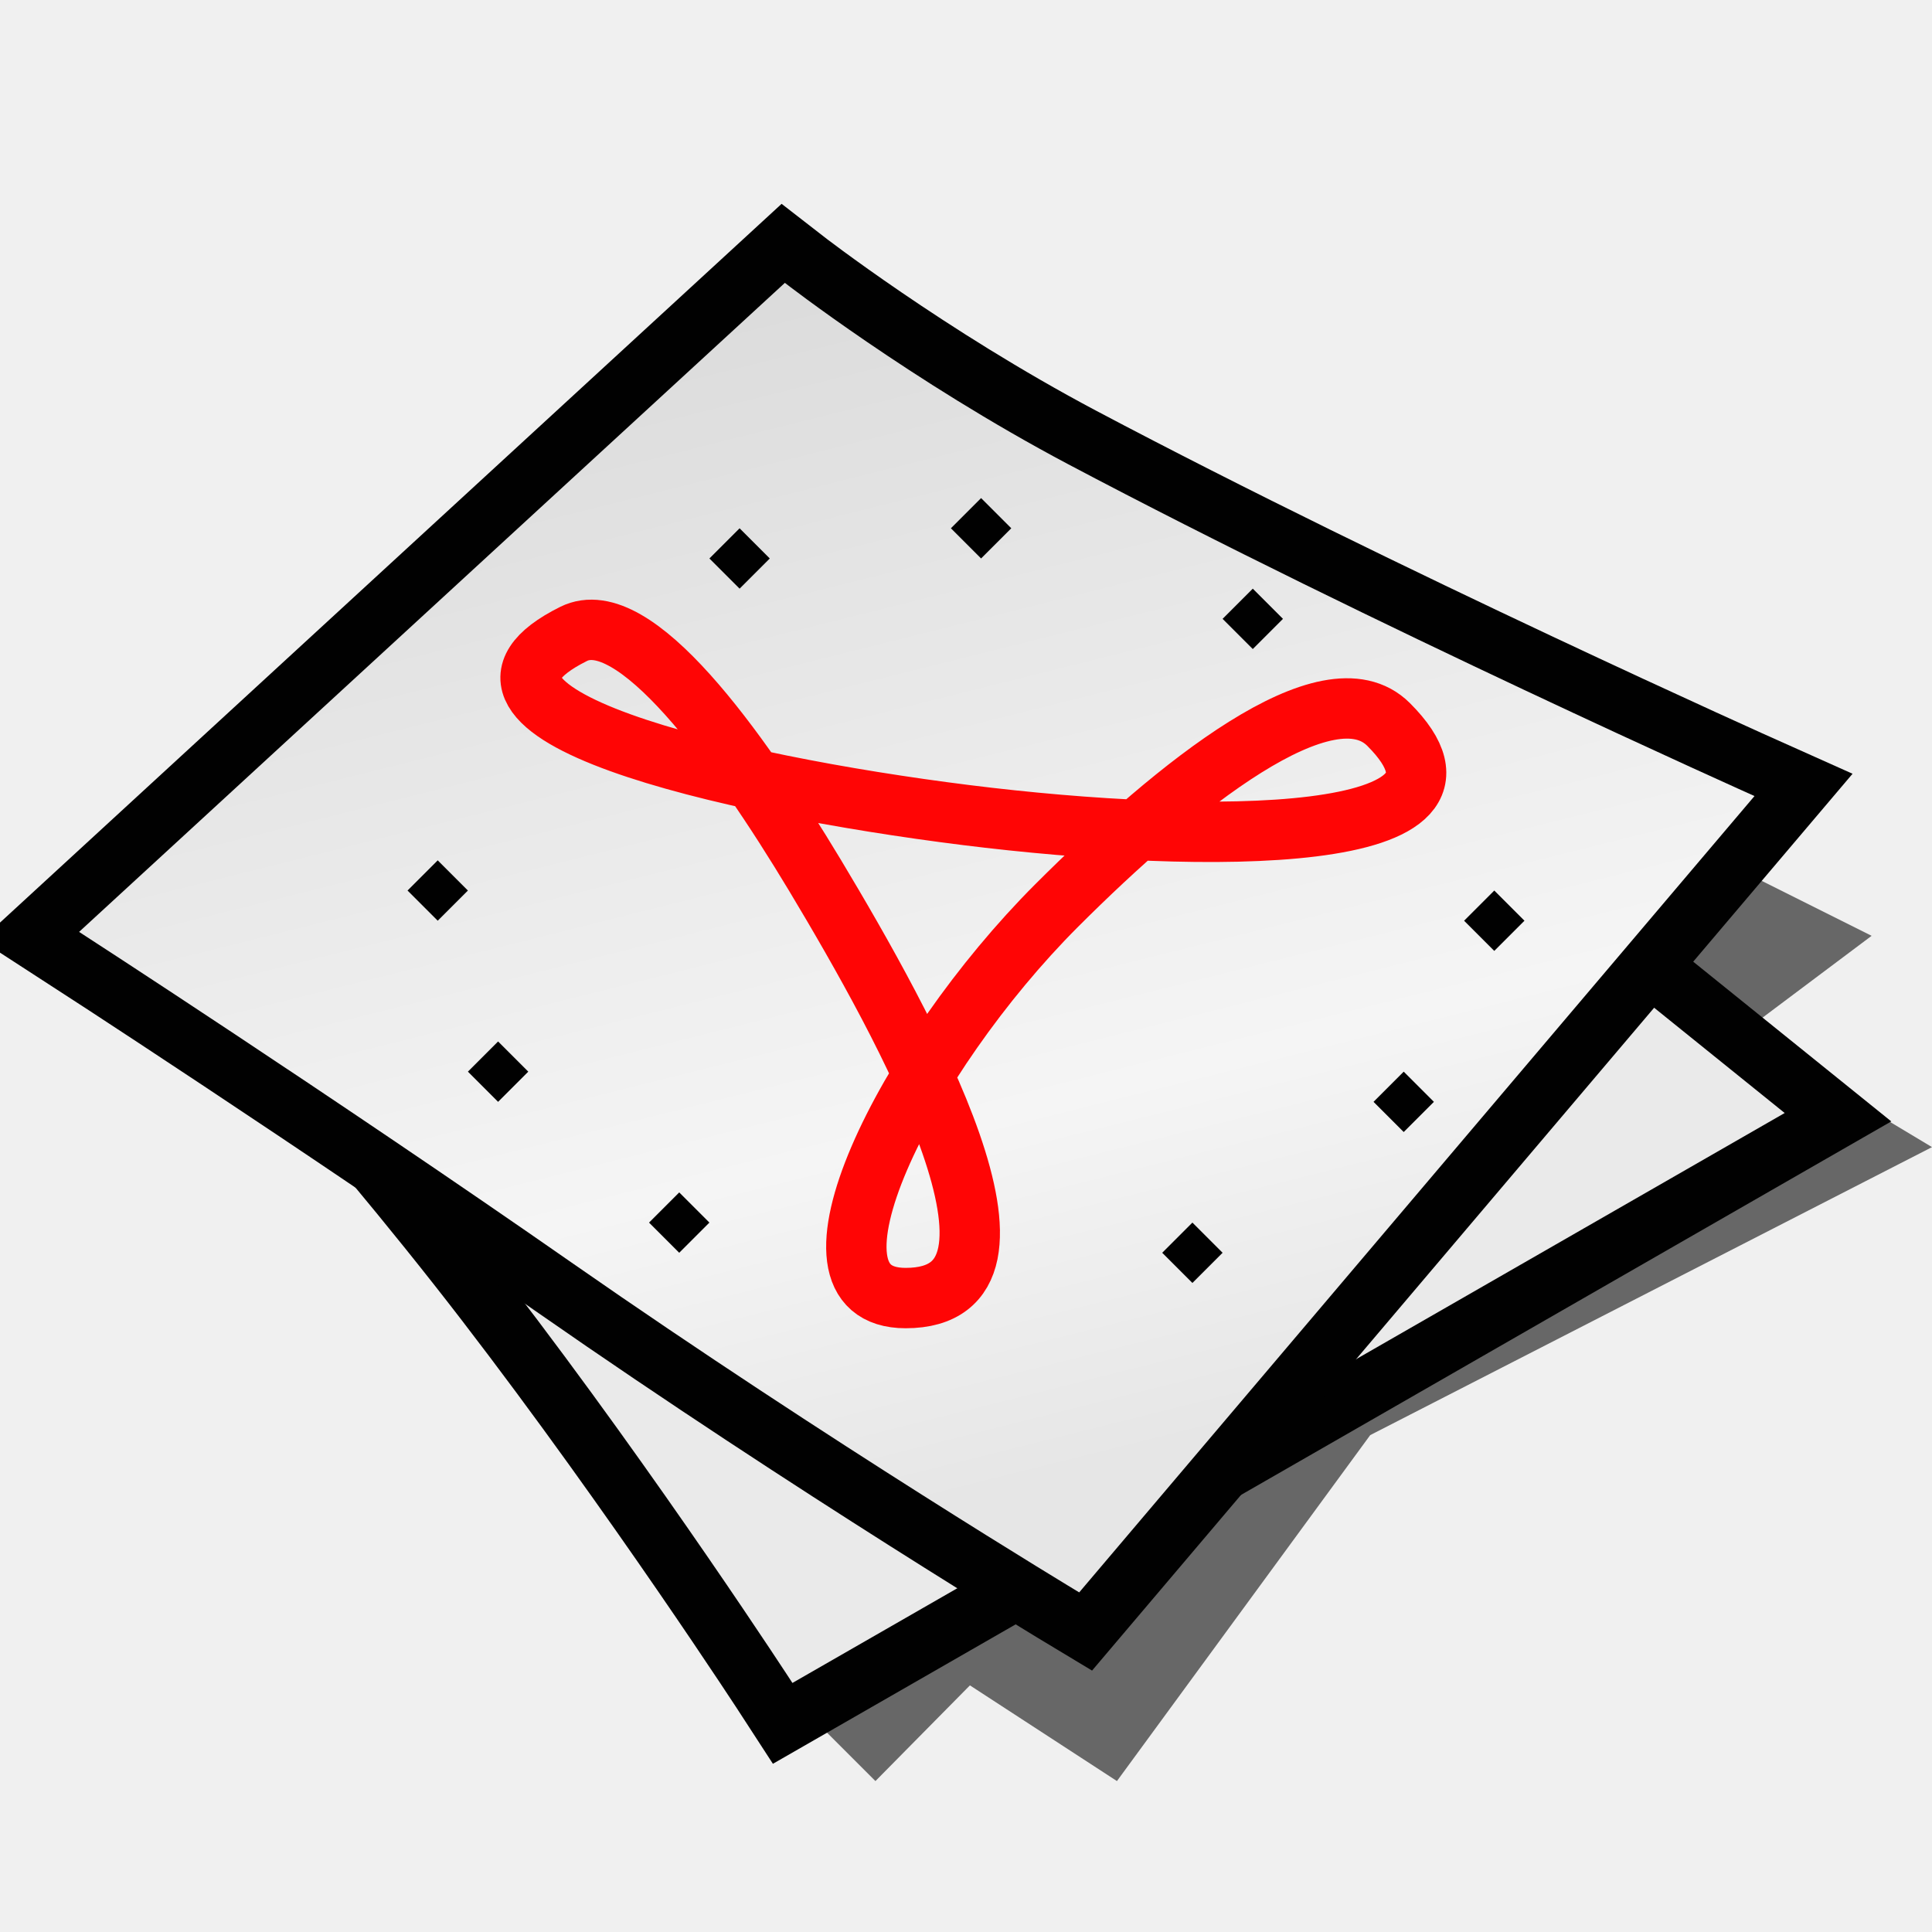
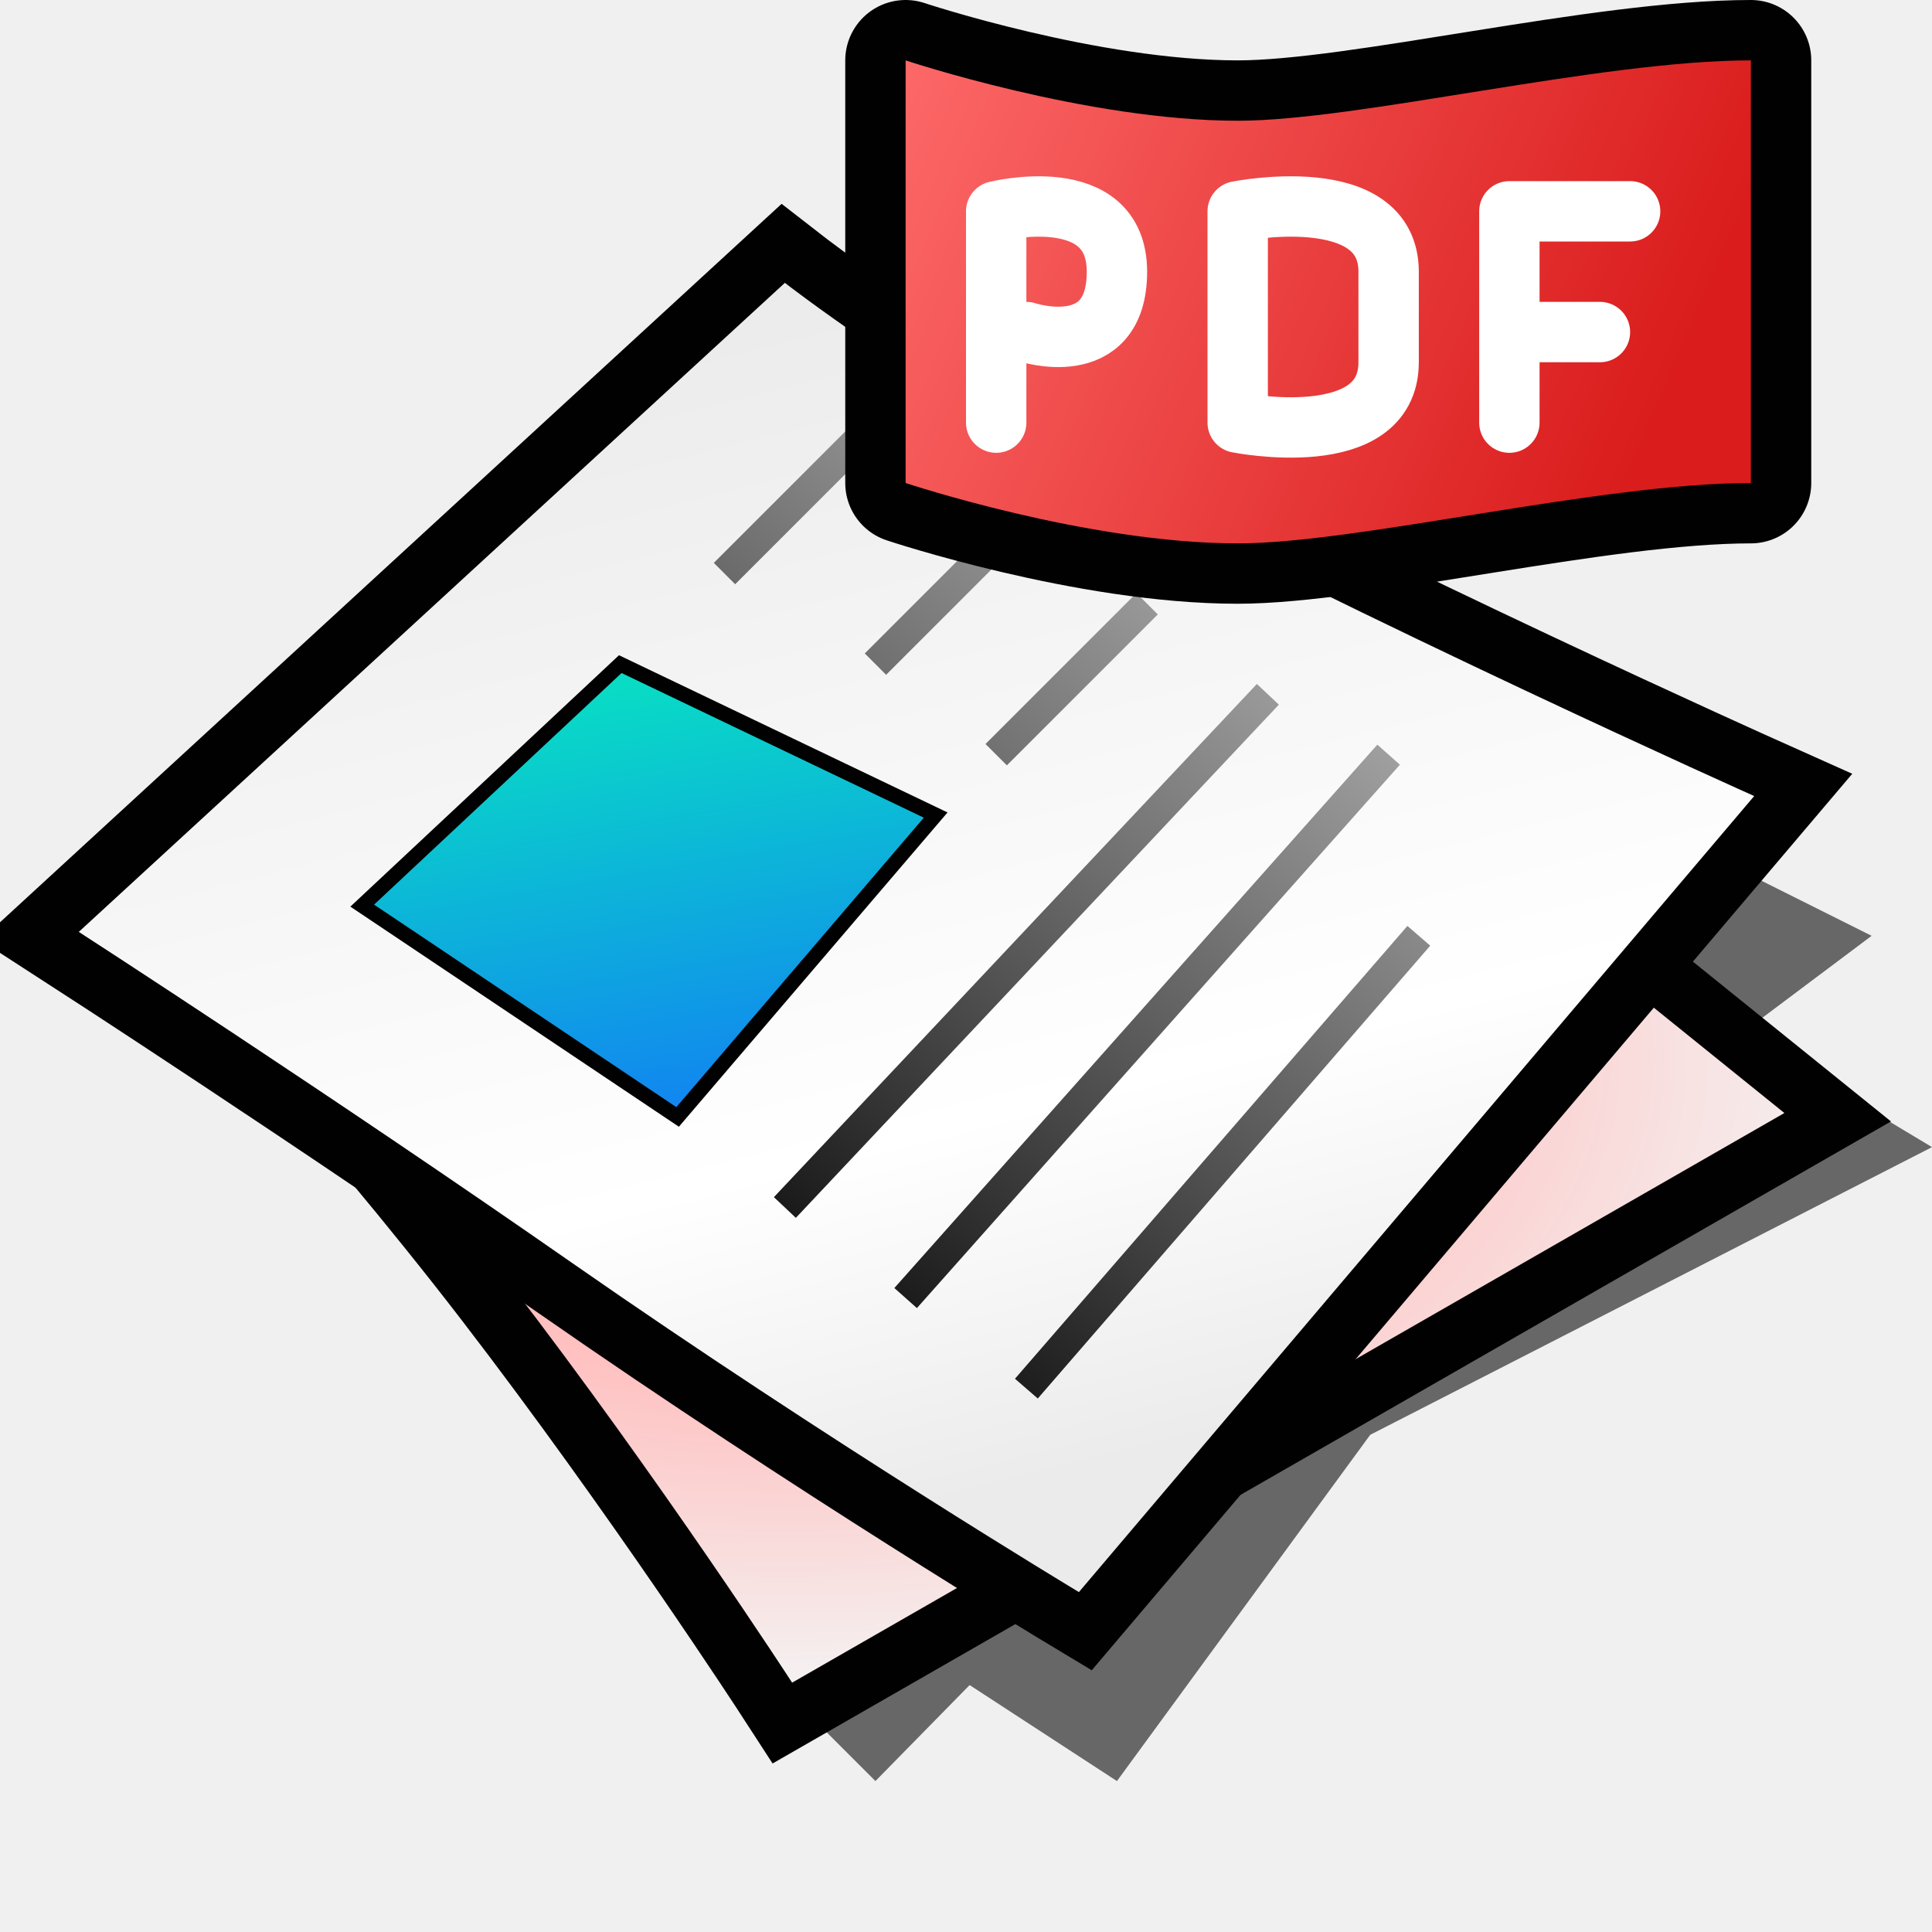
<svg xmlns="http://www.w3.org/2000/svg" version="1.1" width="64" height="64" color-interpolation="linearRGB">
  <g>
-     <path style="fill:#010101; fill-opacity:0.573" d="M27 57L29 59L32.13 55.83L37 59L45.39 47.54L64 38L59 35L61 37L36 49L27 57z            M58 34L62 31L58 29L55 32L58 34z" />
-     <path style="fill:none; stroke:#010101; stroke-width:4" d="M6.25 30C6.25 30 11.87 36 16.87 42.5C21.87 49 26.25 55.75 26.25 55.75L59.12 36.87L32 15L6.25 30z" />
+     <path style="fill:#010101; fill-opacity:0.573" d="M27 57L29 59L32.12 55.82L37 59L45.39 47.53L64 38L59 35L61 37L36 49L27 57z            M58 34L62 31L58 29L55 32L58 34z" />
+     <path style="fill:none; stroke:#010101; stroke-width:4" d="M6.24 30C6.24 30 11.87 36 16.87 42.5C21.87 49 26.24 55.74 26.24 55.74L59.11 36.87L32 15L6.24 30z" />
    <radialGradient id="gradient0" gradientUnits="userSpaceOnUse" cx="0" cy="0" r="64" gradientTransform="matrix(0.5714,0,0,0.3333,26,35)">
-       <stop offset="1" stop-color="#eaeaea" />
-       <stop offset="0.489" stop-color="#a3a3a3" />
+       <stop offset="0.486" stop-color="#ffc0c0" />
+       <stop offset="1" stop-color="#f4f4f4" />
    </radialGradient>
-     <path style="fill:url(#gradient0)" d="M6.25 30C6.25 30 11.87 36 16.87 42.5C21.87 49 26.25 55.75 26.25 55.75L59.12 36.87L32 15L6.25 30z" />
-     <path style="fill:none; stroke:#010101; stroke-width:4" d="M2.62 30.87C2.62 30.87 10.95 36.26 19 41.87C27.44 47.75 35.75 52.75 35.75 52.75L58.12 26.37C58.12 26.37 45.44 20.7 35.37 15.37C30.18 12.62 26 9.37 26 9.37L2.62 30.87z" />
-     <linearGradient id="gradient1" gradientUnits="userSpaceOnUse" x1="107.04" y1="-17.09" x2="118.33" y2="27.99">
-       <stop offset="0" stop-color="#d6d6d6" />
-       <stop offset="0.742" stop-color="#f5f5f5" />
-       <stop offset="1" stop-color="#e6e6e6" />
+     <path style="fill:url(#gradient0)" d="M6.24 30C6.24 30 11.87 36 16.87 42.5C21.87 49 26.24 55.74 26.24 55.74L59.11 36.87L32 15L6.24 30z" />
+     <path style="fill:none; stroke:#010101; stroke-width:4" d="M2.61 30.87C2.61 30.87 10.95 36.26 19 41.87C27.44 47.75 35.74 52.74 35.74 52.74L58.11 26.37C58.11 26.37 45.44 20.7 35.37 15.37C30.18 12.62 26 9.37 26 9.37L2.61 30.87z" />
+     <linearGradient id="gradient1" gradientUnits="userSpaceOnUse" x1="107.03" y1="-17.09" x2="118.33" y2="27.99">
+       <stop offset="0" stop-color="#e7e7e7" />
+       <stop offset="0.741" stop-color="#ffffff" />
+       <stop offset="1" stop-color="#ebebeb" />
    </linearGradient>
-     <path style="fill:url(#gradient1)" d="M2.62 30.87C2.62 30.87 10.95 36.26 19 41.87C27.44 47.75 35.75 52.75 35.75 52.75L58.12 26.37C58.12 26.37 45.44 20.7 35.37 15.37C30.18 12.62 26 9.37 26 9.37L2.62 30.87z" />
+     <path style="fill:url(#gradient1)" d="M2.61 30.87C2.61 30.87 10.95 36.26 19 41.87C27.44 47.75 35.74 52.74 35.74 52.74L58.11 26.37C58.11 26.37 45.44 20.7 35.37 15.37C30.18 12.62 26 9.37 26 9.37L2.61 30.87z" />
    <linearGradient id="gradient2" gradientUnits="userSpaceOnUse" x1="-47.14" y1="-15.78" x2="-28.46" y2="-37.85">
      <stop offset="0" stop-color="#010101" />
      <stop offset="1" stop-color="#9e9e9e" />
    </linearGradient>
-     <path style="fill:none; stroke:url(#gradient2); stroke-width:1" d="" />
+     <path style="fill:none; stroke:url(#gradient2); stroke-width:1" d="M33 25L38 20            M24 19L29 14            M26 40L42 23            M34 46L47 31" />
    <linearGradient id="gradient3" gradientUnits="userSpaceOnUse" x1="-47.14" y1="-15.78" x2="-28.46" y2="-37.85">
      <stop offset="0" stop-color="#010101" />
      <stop offset="1" stop-color="#9e9e9e" />
    </linearGradient>
-     <path style="fill:none; stroke:url(#gradient3); stroke-width:1" d="" />
-     <path style="fill:#010101" d="M41.5 19.5L40.5 20.5L41.5 21.5L42.5 20.5L41.5 19.5z            M49.5 29.5L48.5 30.5L49.5 31.5L50.5 30.5L49.5 29.5z            M46.5 35.5L45.5 36.5L46.5 37.5L47.5 36.5L46.5 35.5z            M39.5 40.5L38.5 41.5L39.5 42.5L40.5 41.5L39.5 40.5z            M22.5 39.5L21.5 40.5L22.5 41.5L23.5 40.5L22.5 39.5z            M16.5 34.5L15.5 35.5L16.5 36.5L17.5 35.5L16.5 34.5z            M14.5 28.5L13.5 29.5L14.5 30.5L15.5 29.5L14.5 28.5z            M24.5 17.5L23.5 18.5L24.5 19.5L25.5 18.5L24.5 17.5z            M32.5 16.5L31.5 17.5L32.5 18.5L33.5 17.5L32.5 16.5z" />
-     <path style="fill:none; stroke:#ff0505; stroke-width:2" d="M32 27C40 28 50 28 46 24C44 22 39 26 35 30C30 35 26 43 30 43C35 43 30 34 27 29C24.42 24.71 21 20 19 21C13.78 23.6 24 26 32 27z" />
+     <path style="fill:none; stroke:url(#gradient3); stroke-width:1" d="M30 43L46 25            M29 22L33 18" />
+     <linearGradient id="gradient4" gradientUnits="userSpaceOnUse" x1="57.5" y1="-34.42" x2="71.09" y2="46.71">
+       <stop offset="0.42" stop-color="#06f8b7" />
+       <stop offset="1" stop-color="#1467ff" />
+     </linearGradient>
+     <path style="fill:url(#gradient4)" d="M8 30L30 44L48 24L26 14L8 30z" transform="matrix(0.4749,0,0,0.5,8.1999,15)" />
+     <path style="fill:none; stroke:#010101; stroke-width:1" d="M8 30L30 44L48 24L26 14L8 30z" transform="matrix(0.4749,0,0,0.5,8.1999,15)" />
+     <path style="fill:none; stroke:#010101; stroke-width:4; stroke-linejoin:round" d="M30 16V2C30 2 36 4 41 4C45 4 53 2 58 2V16C53 16 45 18 41 18C36 18 30 16 30 16z" />
+     <linearGradient id="gradient5" gradientUnits="userSpaceOnUse" x1="38.95" y1="-23.75" x2="66" y2="-12.14">
+       <stop offset="0" stop-color="#ff6d6d" />
+       <stop offset="1" stop-color="#da1c1c" />
+     </linearGradient>
+     <path style="fill:url(#gradient5)" d="M30 16V2C30 2 36 4 41 4C45 4 53 2 58 2V16C53 16 45 18 41 18C36 18 30 16 30 16z" />
+     <path style="fill:none; stroke:#ffffff; stroke-width:2; stroke-linecap:round; stroke-linejoin:round" d="M50 14V7H54            M33 14V7C33 7 37 6 37 9C37 12 34 11 34 11            M41 7V14C41 14 46 15 46 12C46 12 46 10.3 46 9C46 6 41 7 41 7z            M50 11H53" />
  </g>
</svg>
